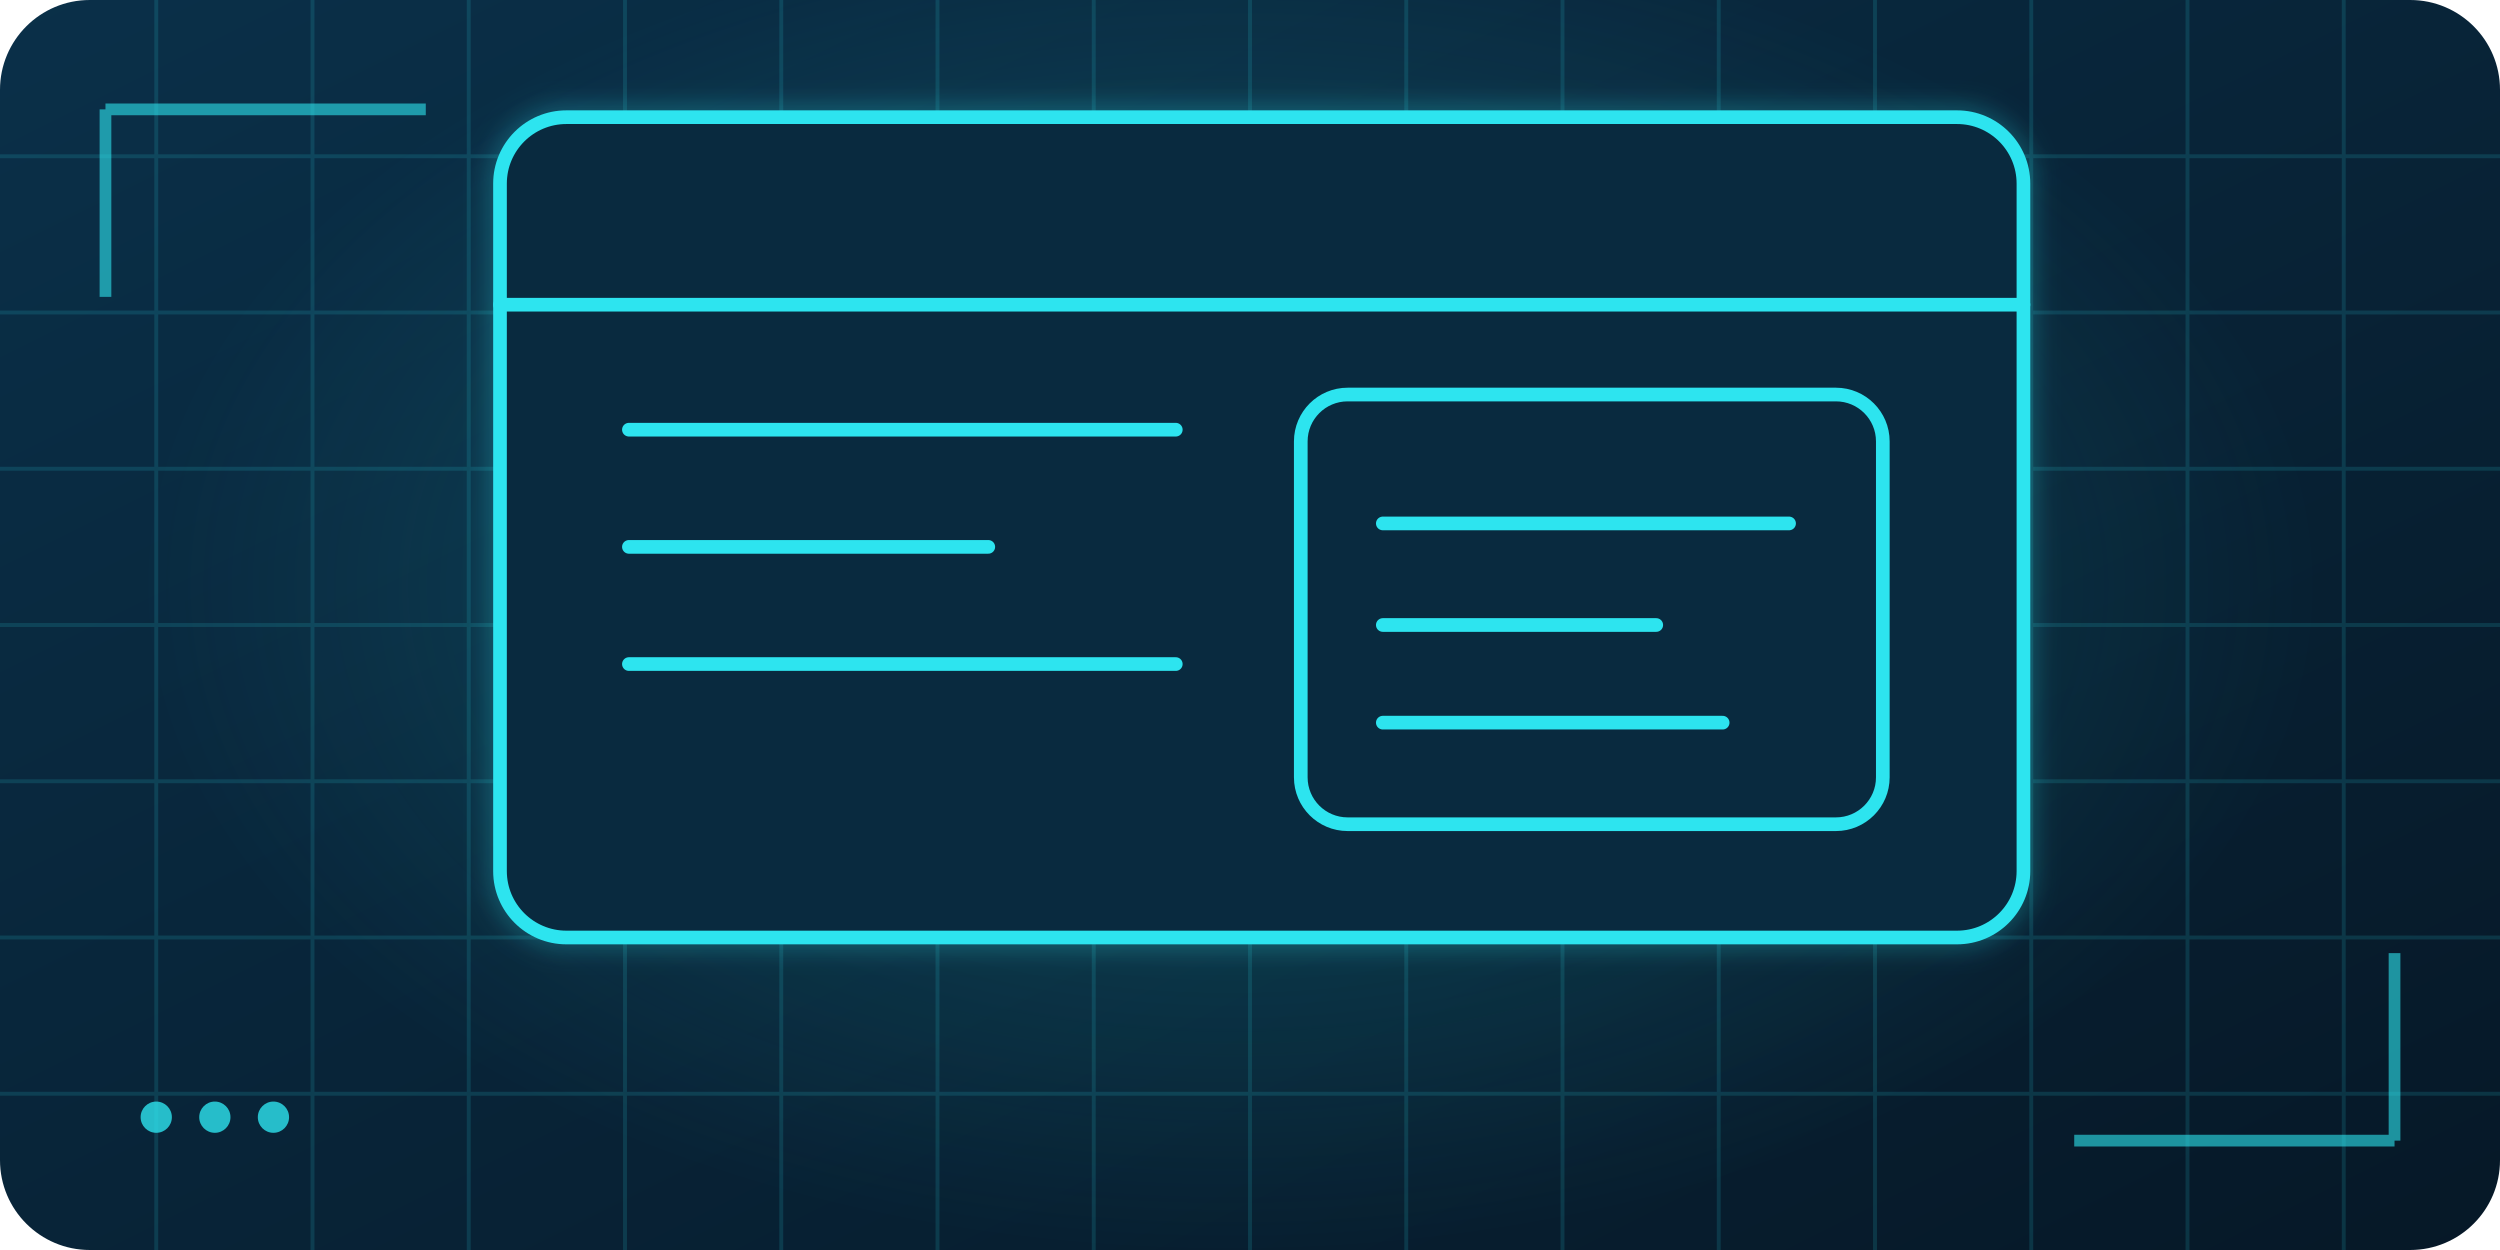
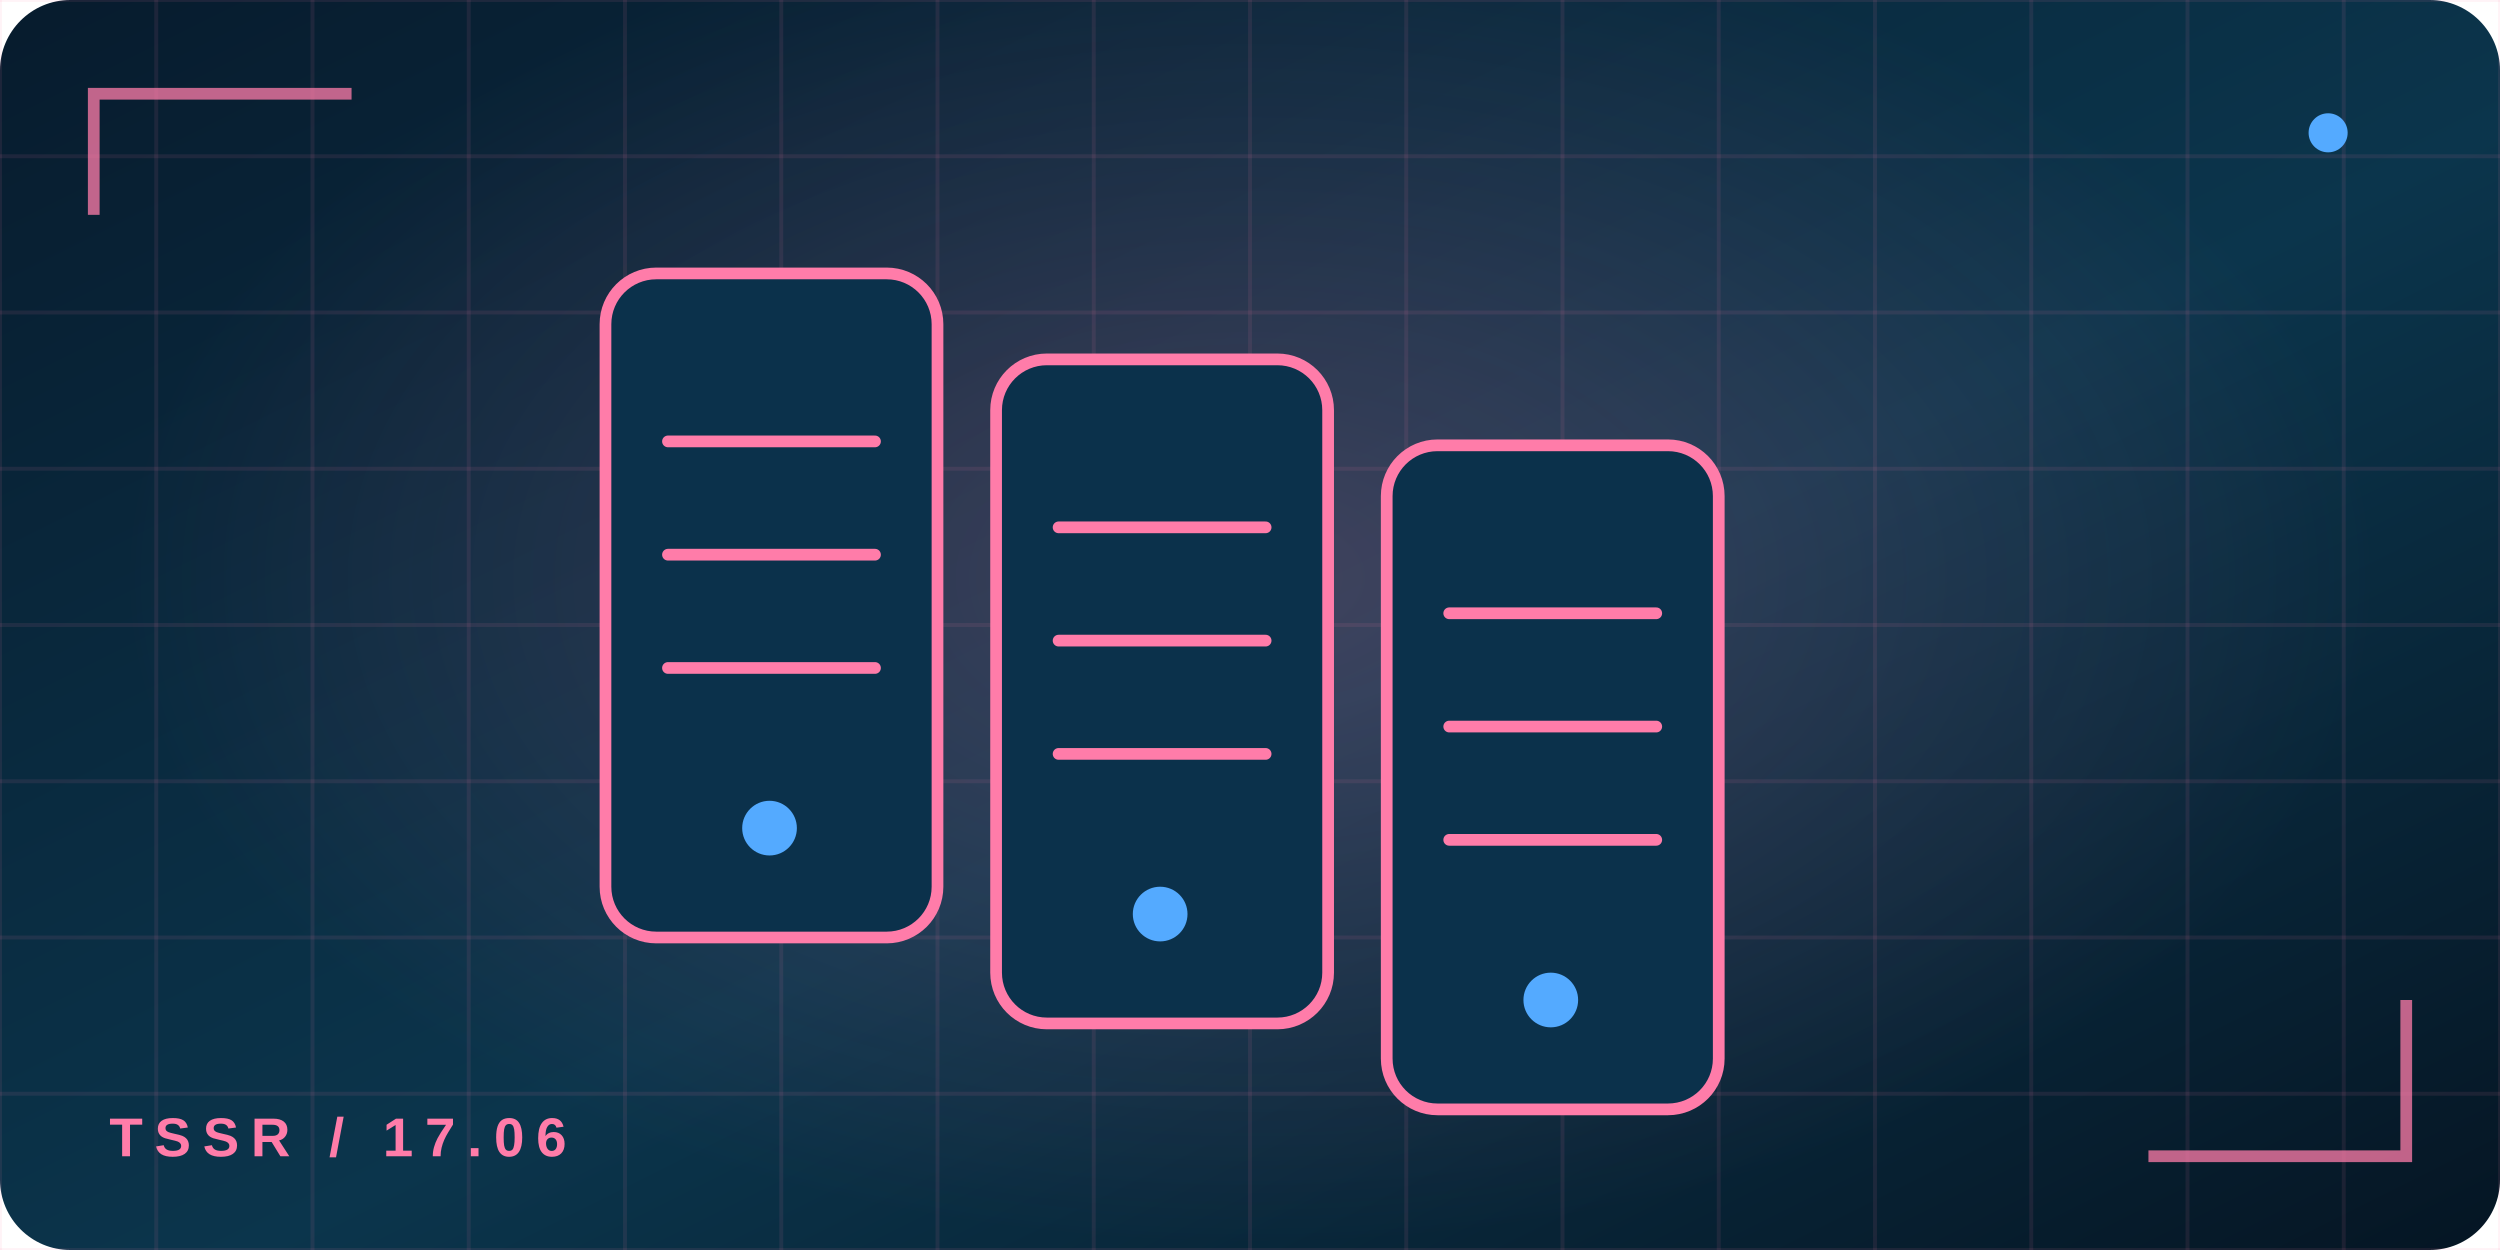
<svg xmlns="http://www.w3.org/2000/svg" viewBox="0 0 640 320" role="img" aria-label="Les fonctions">
  <defs>
-     <linearGradient id="bg" x2="1" y2="1">
-       <stop stop-color="#0a3049" />
-       <stop offset="1" stop-color="#061827" />
+     <linearGradient id="b" x2="1" y2="1">
+       <stop stop-color="#071b2d" />
+       <stop offset=".55" stop-color="#0b354c" />
+       <stop offset="1" stop-color="#051523" />
    </linearGradient>
-     <radialGradient id="halo">
-       <stop stop-color="#2de4ef" stop-opacity=".23" />
-       <stop offset="1" stop-color="#2de4ef" stop-opacity="0" />
+     <radialGradient id="g">
+       <stop stop-color="#ff7ca9" stop-opacity=".22" />
+       <stop offset="1" stop-color="#ff7ca9" stop-opacity="0" />
    </radialGradient>
-     <filter id="glow">
-       <feGaussianBlur stdDeviation="3" />
-     </filter>
  </defs>
-   <rect width="640" height="320" rx="23" fill="url(#bg)" />
-   <ellipse cx="315" cy="150" rx="280" ry="170" fill="url(#halo)" />
-   <g opacity=".14" stroke="#2de4ef" stroke-width="1">
+   <rect width="640" height="320" rx="18" fill="url(#b)" />
+   <ellipse cx="320" cy="148" rx="290" ry="170" fill="url(#g)" />
+   <g stroke="#ff7ca9" stroke-opacity=".09" stroke-width="1">
+     <path d="M0 0V320" />
    <path d="M40 0V320" />
    <path d="M80 0V320" />
    <path d="M120 0V320" />
    <path d="M160 0V320" />
    <path d="M200 0V320" />
    <path d="M240 0V320" />
    <path d="M280 0V320" />
    <path d="M320 0V320" />
    <path d="M360 0V320" />
    <path d="M400 0V320" />
    <path d="M440 0V320" />
    <path d="M480 0V320" />
    <path d="M520 0V320" />
    <path d="M560 0V320" />
    <path d="M600 0V320" />
+     <path d="M640 0V320" />
+     <path d="M0 0H640" />
    <path d="M0 40H640" />
    <path d="M0 80H640" />
    <path d="M0 120H640" />
    <path d="M0 160H640" />
    <path d="M0 200H640" />
    <path d="M0 240H640" />
    <path d="M0 280H640" />
+     <path d="M0 320H640" />
  </g>
-   <g transform="translate(0,-5)" fill="none" stroke="#2de4ef" stroke-width="6" stroke-linecap="round" stroke-linejoin="round" opacity=".26" filter="url(#glow)">
-     <rect x="128" y="35" width="390" height="210" rx="17" />
-     <path d="M128 83h390M161 115h140M161 145h92M161 175h140" />
-     <rect x="333" y="106" width="149" height="110" rx="12" />
-     <path d="M354 139h104M354 165h70M354 190h87" />
+   <g opacity=".75">
+     <path d="M24 55V24H90M550 296h66v-40" stroke="#ff7ca9" stroke-width="3" fill="none" />
  </g>
-   <g transform="translate(0,-5)" fill="#092a3f" stroke="#2de4ef" stroke-width="3.5" stroke-linecap="round" stroke-linejoin="round">
-     <rect x="128" y="35" width="390" height="210" rx="17" />
-     <path d="M128 83h390M161 115h140M161 145h92M161 175h140" />
-     <rect x="333" y="106" width="149" height="110" rx="12" />
-     <path d="M354 139h104M354 165h70M354 190h87" />
+   <g stroke="#ff7ca9" stroke-width="3" fill="none" stroke-linejoin="round" stroke-linecap="round">
+     <rect x="155" y="70" width="85" height="170" rx="13" fill="#0b314b" />
+     <path d="M171 113h53m-53 29h53m-53 29h53" />
+     <circle cx="197" cy="212" r="7" fill="#54aaff" stroke="none" />
+     <rect x="255" y="92" width="85" height="170" rx="13" fill="#0b314b" />
+     <path d="M271 135h53m-53 29h53m-53 29h53" />
+     <circle cx="297" cy="234" r="7" fill="#54aaff" stroke="none" />
+     <rect x="355" y="114" width="85" height="170" rx="13" fill="#0b314b" />
+     <path d="M371 157h53m-53 29h53m-53 29h53" />
+     <circle cx="397" cy="256" r="7" fill="#54aaff" stroke="none" />
  </g>
-   <path d="M27 28h82M27 28v48M613 292h-82M613 292v-48" fill="none" stroke="#2de4ef" stroke-width="3" opacity=".6" />
-   <g fill="#2de4ef" opacity=".8">
-     <circle cx="40" cy="286" r="4" />
-     <circle cx="55" cy="286" r="4" />
-     <circle cx="70" cy="286" r="4" />
-   </g>
+   <text x="28" y="296" fill="#ff7ca9" font-size="14" font-family="Arial,sans-serif" font-weight="bold" letter-spacing="3">TSSR / 17.06</text>
+   <circle cx="596" cy="34" r="5" fill="#54aaff" />
</svg>
